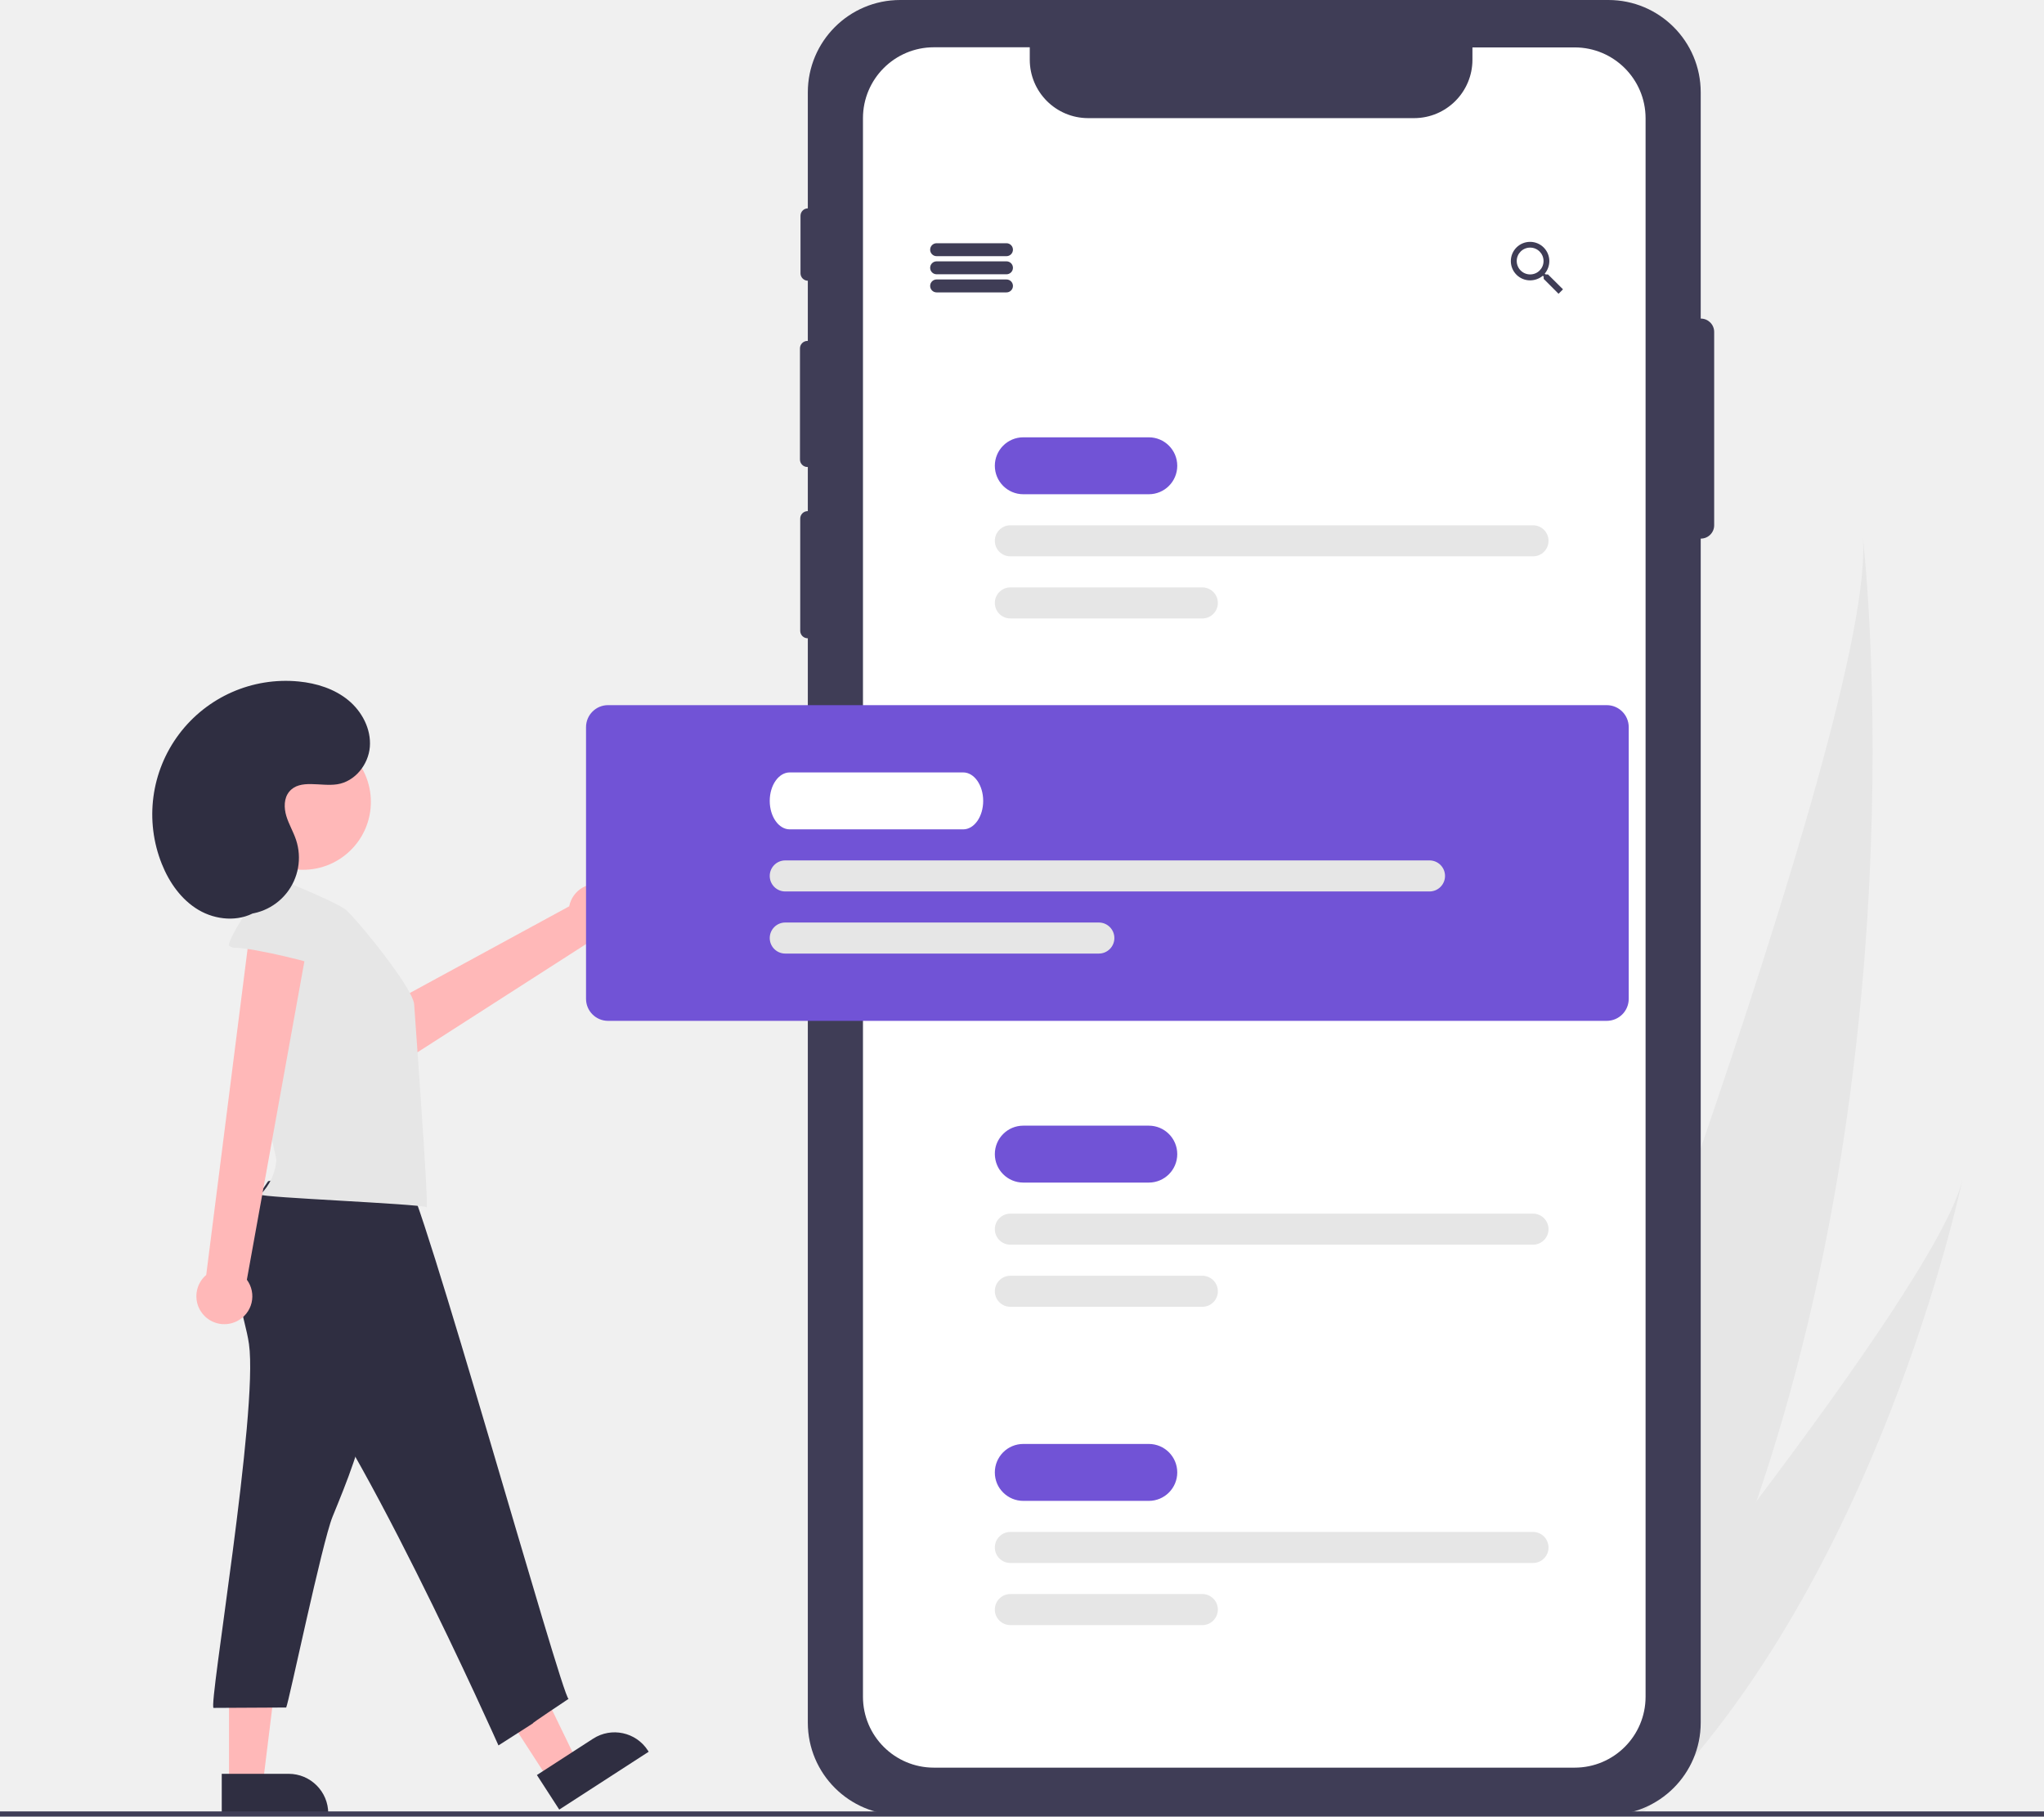
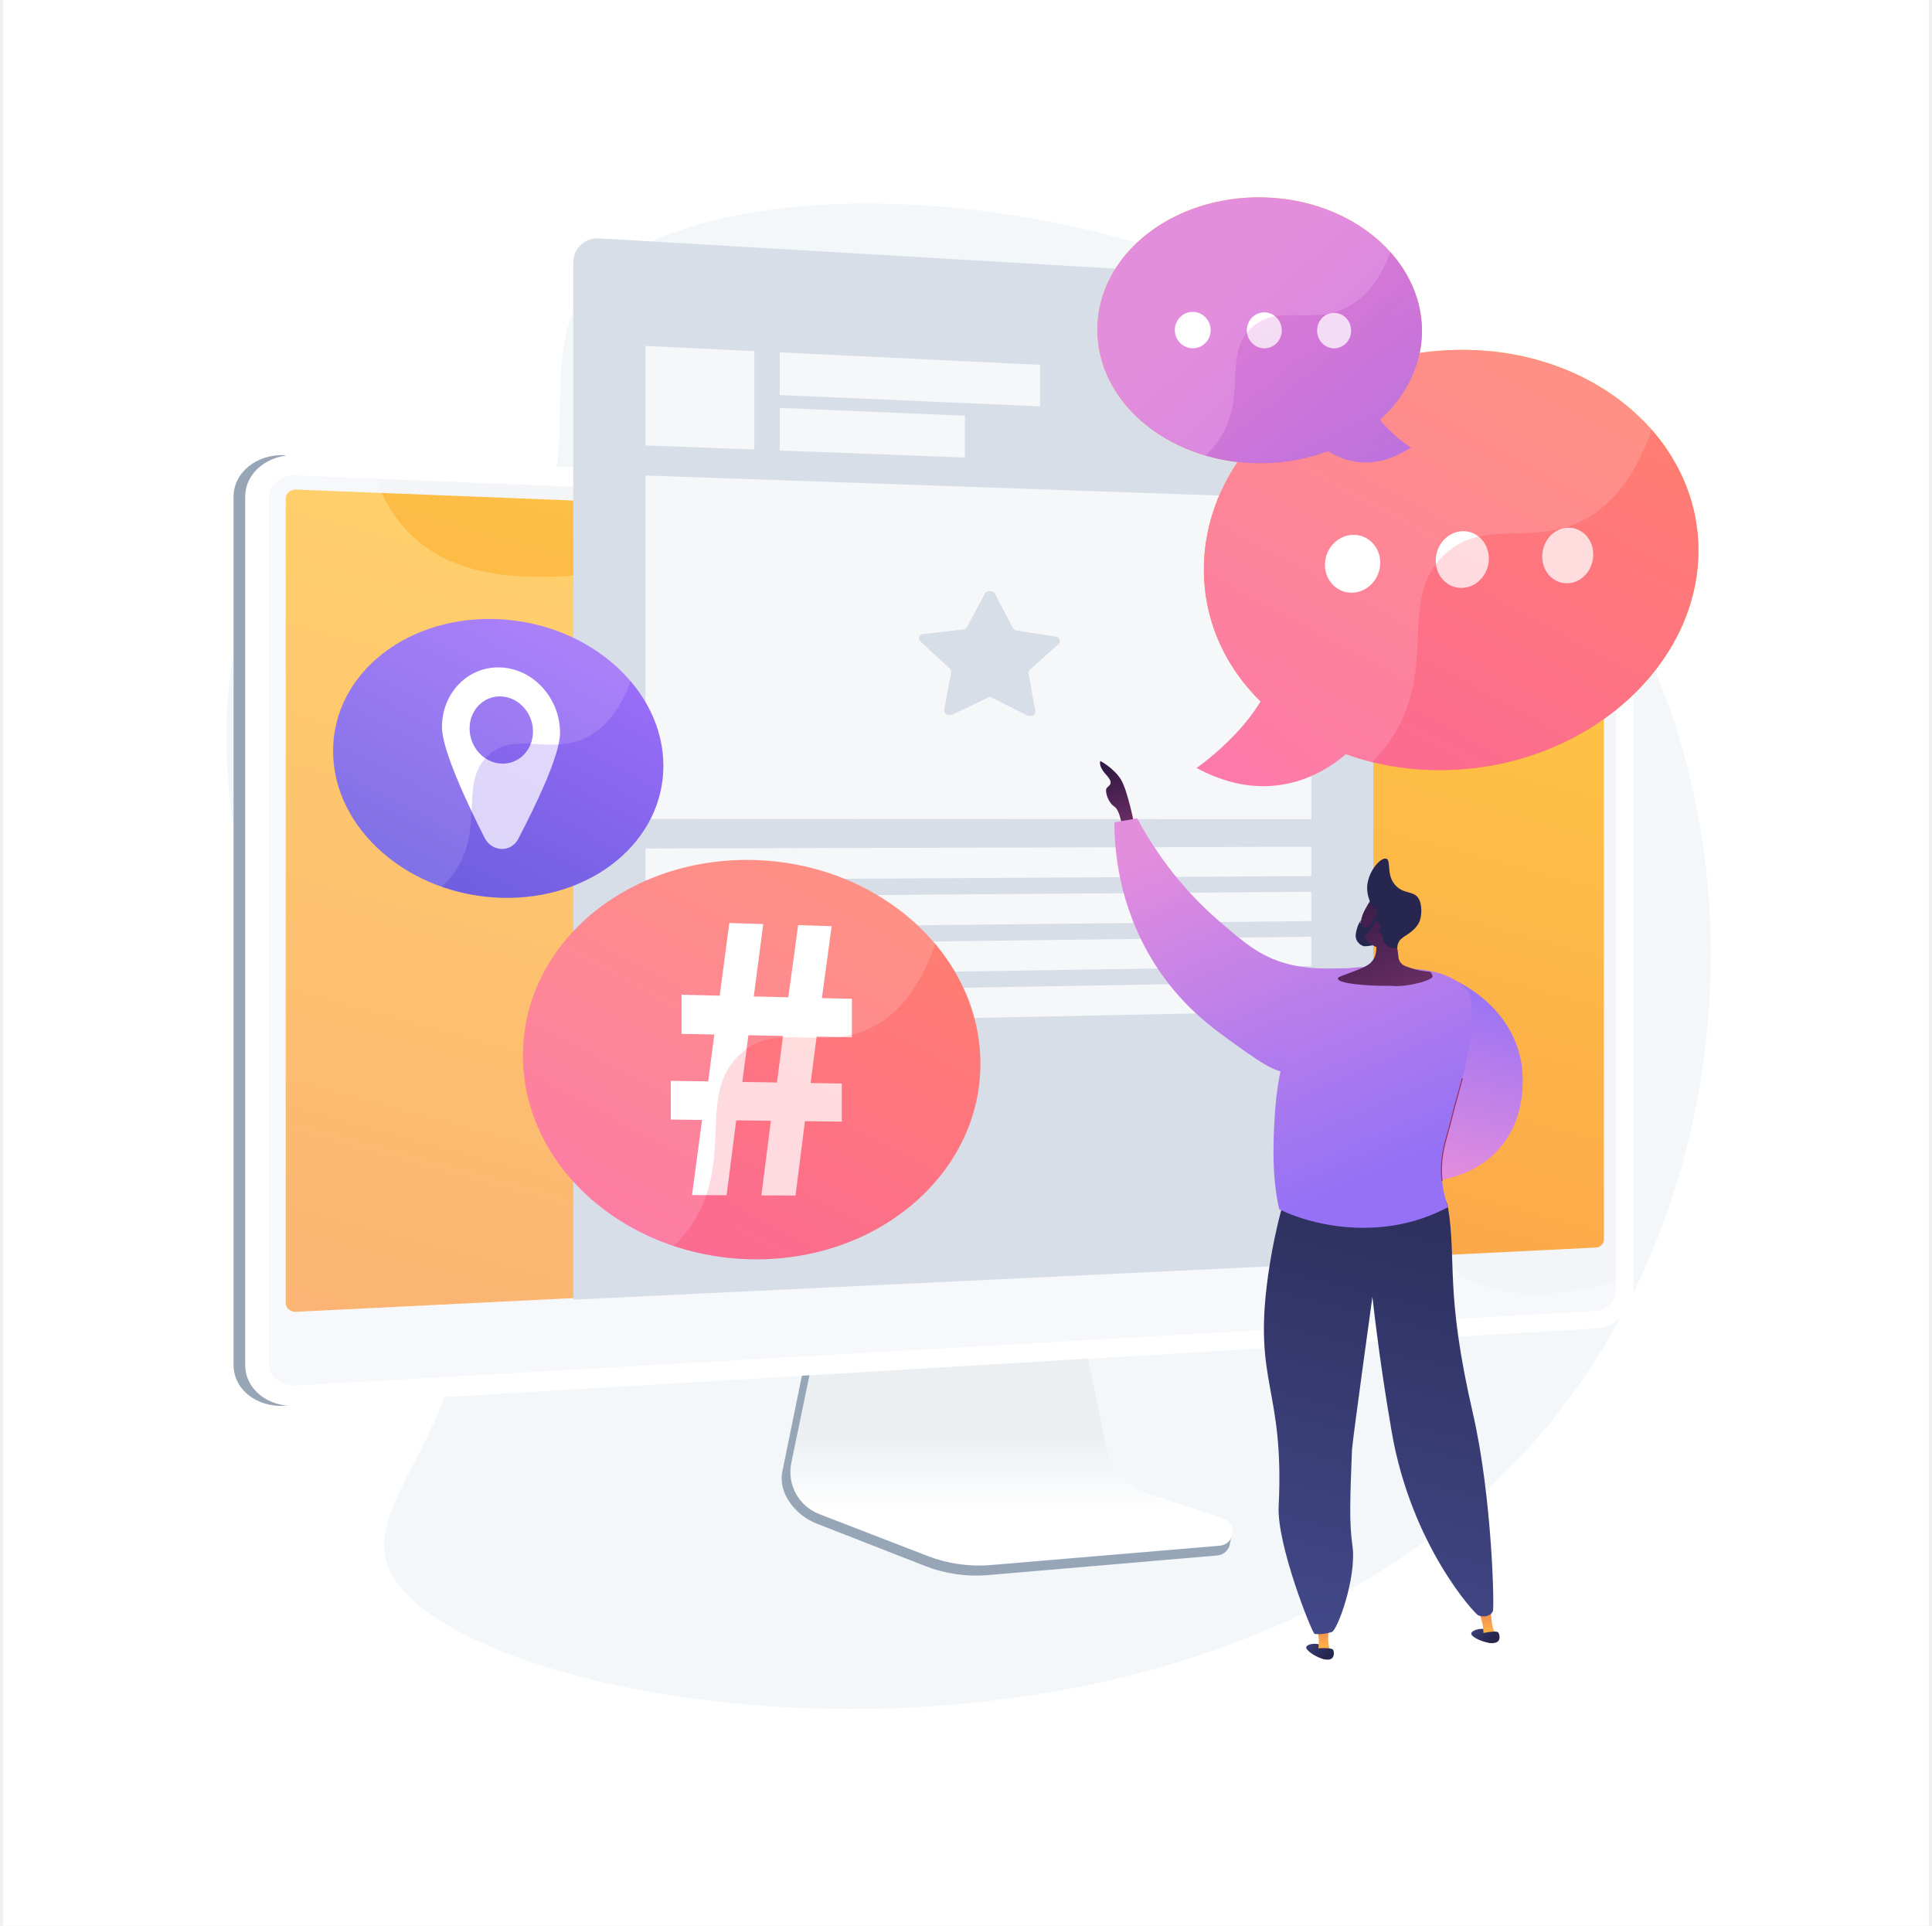
- <svg xmlns="http://www.w3.org/2000/svg" data-name="Layer 1" width="790" height="701.992" viewBox="0 0 790 701.992">
-   <path d="M883.923,679.037c-13.33,39.042-30.472,78-52.433,115.079-.487.835-.98,1.653-1.478,2.485l-54.368-17.2c.313-.787.655-1.668,1.023-2.629,21.929-56.711,154.233-402.236,148.294-470.362C925.601,311.986,946.298,496.53,883.923,679.037Z" transform="translate(-205 -99.00391)" fill="#e6e6e6" />
-   <path d="M841.979,797.434c-.739.755-1.497,1.505-2.261,2.238l-40.786-12.903c.551-.667,1.194-1.453,1.932-2.342,12.079-14.752,47.991-58.919,83.059-105.39,37.685-49.94,74.402-102.533,79.548-124.144C962.438,559.807,930.255,709.403,841.979,797.434Z" transform="translate(-205 -99.00391)" fill="#e6e6e6" />
-   <path d="M862.367,222.118c-.015,0-.03.004-.045.005v-87.429a35.69,35.69,0,0,0-35.69-35.69h-273.72a35.69,35.69,0,0,0-35.69,35.69v44.821a2.892,2.892,0,0,0-2.83,2.889v22.2a2.891,2.891,0,0,0,2.83,2.888v23.257h-.145a2.895,2.895,0,0,0-2.895,2.895v42.93a2.895,2.895,0,0,0,2.895,2.895h.145v17.05h-.045a2.895,2.895,0,0,0-2.895,2.895v43.35a2.895,2.895,0,0,0,2.895,2.895h.045V764.684a35.69,35.69,0,0,0,35.69,35.69h273.72a35.69,35.69,0,0,0,35.69-35.69V307.134c.015,0,.03.004.045.004a5.155,5.155,0,0,0,5.155-5.155v-74.71A5.155,5.155,0,0,0,862.367,222.118Z" transform="translate(-205 -99.00391)" fill="#3f3d56" />
-   <path d="M841.012,144.684v610a27.41,27.41,0,0,1-27.41,27.4h-247.66a27.41,27.41,0,0,1-27.41-27.4v-610a27.41,27.41,0,0,1,27.41-27.41h37.06v4.81a22.58,22.58,0,0,0,22.57,22.57h126a22.57,22.57,0,0,0,22.52-22.57v-4.76h39.51A27.41,27.41,0,0,1,841.012,144.684Z" transform="translate(-205 -99.00391)" fill="#fff" />
-   <path d="M439.411,441.286a10.743,10.743,0,0,0-14.423,7.958l-88.254,47.988,15.517,17.464,81.96-52.599a10.801,10.801,0,0,0,5.2-20.812Z" transform="translate(-205 -99.00391)" fill="#ffb8b8" />
-   <polygon points="211.903 687.551 222.9 680.438 200.697 634.635 184.466 645.133 211.903 687.551" fill="#ffb8b8" />
-   <path d="M413.533,772.484h41.163a0,0,0,0,1,0,0V788.388a0,0,0,0,1,0,0H428.842a15.309,15.309,0,0,1-15.309-15.309v-.595a0,0,0,0,1,0,0Z" transform="translate(1017.487 1100.959) rotate(147.1041)" fill="#2f2e41" />
-   <polygon points="88.511 689.206 101.608 689.206 107.841 638.688 88.511 638.688 88.511 689.206" fill="#ffb8b8" />
-   <path d="M290.705,784.467h41.163a0,0,0,0,1,0,0v15.904a0,0,0,0,1,0,0H306.014A15.309,15.309,0,0,1,290.705,785.062v-.595A0,0,0,0,1,290.705,784.467Z" transform="translate(417.572 1485.835) rotate(-180)" fill="#2f2e41" />
-   <path d="M594,197.996H567a2.5,2.5,0,0,1,0-5h27a2.5,2.5,0,0,1,0,5Z" transform="translate(-205 -99.00391)" fill="#3f3d56" />
-   <path d="M594,204.996H567a2.5,2.5,0,0,1,0-5h27a2.5,2.5,0,0,1,0,5Z" transform="translate(-205 -99.00391)" fill="#3f3d56" />
-   <path d="M594,211.996H567a2.5,2.5,0,0,1,0-5h27a2.5,2.5,0,0,1,0,5Z" transform="translate(-205 -99.00391)" fill="#3f3d56" />
-   <path d="M803.292,205.046h-.91l-.35-.29a7.61,7.61,0,0,0,1.78-4.89,7.44,7.44,0,1,0-7.4,7.48,7.73,7.73,0,0,0,4.88-1.78l.34.29v.92l5.74,5.75,1.72-1.72Zm-6.88,0a5.18,5.18,0,1,1,5.16-5.2l0.0.02a5.15,5.15,0,0,1-5.12,5.18c-.013 0-.027 0-.04 0Z" transform="translate(-205 -99.00391)" fill="#3f3d56" />
-   <path d="M649.005,289.996H600.5a11,11,0,0,1,0-22h48.505a11,11,0,0,1,0,22Z" transform="translate(-205 -99.00391)" fill="#7153d6" />
-   <path d="M797.5,313.996h-202a6,6,0,0,1,0-12h202a6,6,0,0,1,0,12Z" transform="translate(-205 -99.00391)" fill="#e6e6e6" />
-   <path d="M669.7,337.996H595.5a6,6,0,0,1,0-12h74.2a6,6,0,0,1,0,12Z" transform="translate(-205 -99.00391)" fill="#e6e6e6" />
-   <path d="M649.005,555.996H600.5a11,11,0,0,1,0-22h48.505a11,11,0,0,1,0,22Z" transform="translate(-205 -99.00391)" fill="#7153d6" />
-   <path d="M797.5,579.996h-202a6,6,0,0,1,0-12h202a6,6,0,0,1,0,12Z" transform="translate(-205 -99.00391)" fill="#e6e6e6" />
-   <path d="M669.7,603.996H595.5a6,6,0,0,1,0-12h74.2a6,6,0,0,1,0,12Z" transform="translate(-205 -99.00391)" fill="#e6e6e6" />
-   <path d="M649.005,678.996H600.5a11,11,0,0,1,0-22h48.505a11,11,0,0,1,0,22Z" transform="translate(-205 -99.00391)" fill="#7153d6" />
-   <path d="M797.5,702.996h-202a6,6,0,0,1,0-12h202a6,6,0,0,1,0,12Z" transform="translate(-205 -99.00391)" fill="#e6e6e6" />
-   <path d="M669.7,726.996H595.5a6,6,0,0,1,0-12h74.2a6,6,0,0,1,0,12Z" transform="translate(-205 -99.00391)" fill="#e6e6e6" />
-   <path d="M826,493.496H440a8.51,8.51,0,0,1-8.5-8.5v-105a8.51,8.51,0,0,1,8.5-8.5H826a8.51,8.51,0,0,1,8.5,8.5v105A8.51,8.51,0,0,1,826,493.496Z" transform="translate(-205 -99.00391)" fill="#7153d6" />
-   <path d="M301.232,618.416c3.69,25.89-15.85,140.59-13.68,140.58l28.06-.15c1-1.92,13.88-63.81,17.92-73.74,5.64-13.78,11.33-27.73,13.55-42.45,2.09-13.82,1.06-27.9-.3-41.81a2.64,2.64,0,0,0-3.06-3l-37.65-1.94c-7.76-.4-9.6-2.1-8.42,5.52C298.472,607.116,300.412,612.656,301.232,618.416Z" transform="translate(-205 -99.00391)" fill="#2f2e41" />
-   <path d="M308.632,555.466c-7.65,11-15.67,23.66-13.13,36.83,1.93,10,9.55,17.75,16.74,25,28.74,28.86,85.41,156.2,85.41,156.2,27.348-17.5-.652.5,27.1-18-2.46-.19-58.35-201.1-62.98-201.37C343.042,552.886,326.882,551.056,308.632,555.466Z" transform="translate(-205 -99.00391)" fill="#2f2e41" />
-   <path d="M338.89,450.767c-3.886-3.465-31.192-14.152-31.192-14.152a4.684,4.684,0,0,0-1.509.045c-1.554.392-2.263,2.323-1.931,3.885s-2.391,27.224-3.093,38.894c-1.23,20.367,10.765,66.503,10.659,67.914a21.076,21.076,0,0,1-6.208,13.292c.934,1.16,60.265,3.485,64.301,4.858.815-1.033-4.594-74.213-4.843-78.347C364.659,480.881,344.02,455.519,338.89,450.767Z" transform="translate(-205 -99.00391)" fill="#e6e6e6" />
-   <path d="M296.573,609.555a10.743,10.743,0,0,0,3.842-16.018l25.033-138.54-23.36-.308-17.384,136.998a10.801,10.801,0,0,0,11.87,17.868Z" transform="translate(-205 -99.00391)" fill="#ffb8b8" />
-   <path d="M296.372,465.276a4.43,4.43,0,0,1-2.76-.72c-1.39-1.19,9.95-19.4,12.19-19.67,7.29-.84,14.79-1.12,21.86.85s13.72,6.45,16.88,13.08c1.32,2.76-8.25,16.65-12.6,14.61C326.732,470.986,303.232,465.446,296.372,465.276Z" transform="translate(-205 -99.00391)" fill="#e6e6e6" />
-   <circle cx="117.102" cy="309.88" r="26.239" fill="#ffb8b8" />
-   <path d="M296.33,452.267A21.925,21.925,0,0,0,319.415,423.542c-1.044-3.139-2.79-6.017-3.746-9.184s-.982-6.912,1.139-9.451c4.15-4.968,12.148-1.843,18.545-2.831,6.817-1.052,12.046-7.592,12.592-14.468s-3.038-13.68-8.373-18.052-12.216-6.524-19.08-7.199a51.594,51.594,0,0,0-52.955,70.495c2.868,7.176,7.552,13.859,14.206,17.789s15.441,4.685,22.073.718" transform="translate(-205 -99.00391)" fill="#2f2e41" />
-   <path d="M577.277,419.496h-67.054c-4.259,0-7.723-4.935-7.723-11s3.465-11,7.723-11H577.277c4.259,0,7.723,4.935,7.723,11S581.535,419.496,577.277,419.496Z" transform="translate(-205 -99.00391)" fill="#fff" />
-   <path d="M757.5,443.496h-249a6,6,0,0,1,0-12h249a6,6,0,0,1,0,12Z" transform="translate(-205 -99.00391)" fill="#e6e6e6" />
-   <path d="M629.7,467.496H508.5a6,6,0,0,1,0-12H629.7a6,6,0,0,1,0,12Z" transform="translate(-205 -99.00391)" fill="#e6e6e6" />
-   <rect y="699.992" width="790" height="2" fill="#3f3d56" />
+ <svg xmlns="http://www.w3.org/2000/svg" width="301" height="300" viewBox="0 0 301 300" fill="none">
+   <g clip-path="url(#clip0_1264_19996)">
+     <path d="M300.5 0H0.5V300H300.5V0Z" fill="white" />
+     <path d="M90.861 45.794C83.094 57.118 92.201 75.476 80.675 83.992C69.456 92.282 55.672 78.694 45.098 85.829C29.412 96.415 32.276 144.853 55.21 174.948C62.107 183.999 67.87 187.521 70.422 197.756C75.903 219.735 56.641 232.81 60.307 243.68C68.56 268.157 195.488 288.696 246.418 215.136C270.203 180.781 273.763 131.171 252.511 93.492C214.108 25.407 108.291 20.387 90.861 45.794Z" fill="#F4F7FA" />
+     <path d="M178.301 234.045C175.059 232.97 172.635 230.217 171.951 226.835L167.231 203.474L126.855 204.907L121.886 229.244C121.19 232.652 123.976 236.072 127.184 237.327L144.077 243.936C147.219 245.166 150.596 245.656 153.953 245.368L189.653 242.314C190.697 242.225 191.534 241.405 191.655 240.353C191.776 239.3 192.507 238.118 191.513 237.788L178.302 234.045H178.301Z" fill="#97A6B7" />
+     <path d="M178.702 232.625C175.462 231.562 173.04 228.845 172.358 225.505L167.643 202.438L128.251 203.856L123.287 227.886C122.591 231.252 124.431 234.627 127.636 235.867L144.512 242.393C147.651 243.607 151.025 244.09 154.378 243.806L190.043 240.791C191.085 240.703 191.922 239.893 192.043 238.854C192.164 237.815 191.537 236.834 190.543 236.508L178.703 232.626L178.702 232.625Z" fill="url(#paint0_linear_1264_19996)" />
+     <path d="M44.351 219.001C39.972 219.262 36.39 216.421 36.39 212.668V77.37C36.39 73.616 39.972 70.718 44.351 70.907L50.288 74.892L246.841 79.68C250.055 79.819 252.658 82.53 252.658 85.722V200.791C252.658 203.984 250.055 206.736 246.841 206.928L44.351 218.999V219.001Z" fill="#97A6B7" />
+     <path d="M46.171 219.001C41.792 219.262 38.21 216.421 38.21 212.668V77.37C38.21 73.616 41.792 70.718 46.171 70.907L248.661 79.68C251.876 79.819 254.479 82.53 254.479 85.722V200.791C254.479 203.984 251.876 206.736 248.661 206.928L46.171 218.999V219.001Z" fill="white" />
+     <g style="mix-blend-mode:multiply" opacity="0.3">
+       <path d="M248.661 82.389L46.171 74.059C43.83 73.963 41.928 75.51 41.928 77.513V212.463C41.928 214.468 43.831 215.983 46.171 215.849L248.661 204.221C250.385 204.122 251.778 202.653 251.778 200.94V85.619C251.778 83.906 250.385 82.461 248.661 82.389Z" fill="#D8DEE8" />
+     </g>
+     <path d="M46.171 204.355C45.26 204.4 44.517 203.802 44.517 203.022V77.614C44.517 76.834 45.26 76.229 46.171 76.265L248.661 84.284C249.333 84.311 249.88 84.876 249.88 85.544V193.071C249.88 193.74 249.333 194.311 248.661 194.344L46.171 204.354V204.355Z" fill="url(#paint1_linear_1264_19996)" />
+     <g style="mix-blend-mode:soft-light" opacity="0.6">
+       <path d="M227.522 198.555C210.487 188.017 222.386 158.055 203.255 143.001C183.967 127.824 156.827 146.439 143.316 130.721C133.256 119.018 145.027 104.887 135.422 93.881C120.358 76.621 81.796 100.359 64.08 83.355C61.564 80.941 59.026 77.279 57.582 71.402L46.172 70.908C41.793 70.718 38.211 73.617 38.211 77.372V212.668C38.211 216.422 41.793 219.263 46.172 219.002L248.662 206.93C251.877 206.739 254.48 203.986 254.48 200.794V198.748C241.035 203.31 232.815 201.83 227.523 198.556L227.522 198.555Z" fill="white" />
+     </g>
+     <path d="M213.959 196.507L89.308 202.462V40.886C89.308 38.724 91.128 37.007 93.287 37.133L210.42 43.994C212.408 44.111 213.959 45.756 213.959 47.747V196.507Z" fill="#D8DEE8" />
+     <g opacity="0.75">
+       <path d="M117.526 70.03L100.56 69.386V53.889L117.526 54.703V70.03Z" fill="white" />
+       <path d="M162.037 63.303L121.483 61.532V54.894L162.037 56.841V63.303Z" fill="white" />
+       <path d="M150.333 71.276L121.483 70.18V63.542L150.333 64.763V71.276Z" fill="white" />
+       <path d="M204.303 136.473L100.56 137.076V132.184L204.303 131.909V136.473Z" fill="white" />
+       <path d="M204.303 143.484L100.56 144.591V139.699L204.303 138.92V143.484Z" fill="white" />
+       <path d="M204.303 150.494L100.56 152.106V147.213L204.303 145.93V150.494Z" fill="white" />
+       <path d="M204.303 157.505L100.56 159.621V154.729L204.303 152.94V157.505Z" fill="white" />
+       <path d="M100.56 74.076V127.577L204.303 127.612V77.702L100.56 74.076ZM164.919 100.322L160.442 104.351C160.275 104.501 160.199 104.719 160.239 104.935L161.298 110.757C161.385 111.234 160.928 111.606 160.464 111.509C160.315 111.536 160.153 111.518 159.999 111.441L154.425 108.625C154.364 108.594 154.299 108.573 154.233 108.56C154.166 108.571 154.102 108.59 154.04 108.619L148.421 111.31C148.264 111.386 148.1 111.399 147.949 111.369C147.477 111.455 147.011 111.07 147.1 110.59L148.178 104.747C148.217 104.531 148.14 104.308 147.971 104.152L143.392 99.918C142.964 99.522 143.2 98.85 143.792 98.782L150.11 98.051C150.343 98.025 150.544 97.892 150.649 97.697L153.456 92.445C153.61 92.156 153.937 92.046 154.233 92.106C154.529 92.059 154.856 92.186 155.011 92.482L157.8 97.843C157.904 98.041 158.103 98.181 158.333 98.217L164.53 99.187C165.105 99.276 165.335 99.948 164.919 100.322Z" fill="white" />
+     </g>
+     <path d="M51.896 116.99C51.896 129.203 63.762 139.446 78.118 139.858C92.172 140.263 103.351 131.057 103.351 119.305C103.351 107.553 92.173 97.341 78.118 96.481C63.762 95.602 51.896 104.776 51.896 116.99Z" fill="url(#paint2_linear_1264_19996)" />
+     <path d="M68.856 113.278C68.856 116.789 72.762 125.114 75.497 130.513C76.63 132.75 79.603 132.851 80.729 130.699C83.433 125.537 87.254 117.63 87.254 114.167C87.254 108.822 83.18 104.262 78.118 103.98C73.018 103.696 68.856 107.858 68.856 113.278H68.856ZM73.162 113.485C73.162 110.585 75.385 108.35 78.118 108.492C80.84 108.634 83.039 111.083 83.039 113.962C83.039 116.842 80.84 119.078 78.118 118.957C75.385 118.836 73.162 116.386 73.162 113.485Z" fill="white" />
+     <g style="mix-blend-mode:multiply" opacity="0.3">
+       <path d="M71.845 134.128C74.97 127.81 71.811 121.676 76.032 117.708C80.293 113.702 85.79 117.855 91.656 114.733C93.909 113.533 96.406 111.157 98.256 106.116C101.457 109.877 103.351 114.451 103.351 119.306C103.351 131.058 92.173 140.264 78.118 139.859C74.856 139.766 71.721 139.163 68.822 138.143C70.254 136.814 71.199 135.435 71.845 134.129V134.128Z" fill="url(#paint3_linear_1264_19996)" />
+     </g>
+     <path d="M81.473 164.43C81.473 181.99 97.98 196.207 117.894 196.183C137.329 196.159 152.746 182.518 152.746 165.714C152.746 148.91 137.329 134.714 117.894 133.99C97.98 133.249 81.473 146.87 81.473 164.43Z" fill="url(#paint4_linear_1264_19996)" />
+     <path d="M107.817 186.169L109.377 174.467L104.505 174.408V168.371L110.336 168.463L111.293 161.161L106.192 161.057V154.961L112.131 155.104L113.623 143.787L118.915 143.952L117.432 155.232L122.817 155.361L124.349 144.12L129.571 144.282L128.049 155.487L132.723 155.6V161.597L127.229 161.485L126.29 168.717L131.149 168.793V174.731L125.408 174.662L123.937 186.249L118.619 186.222L120.1 174.597L114.696 174.531L113.205 186.196L107.816 186.169H107.817ZM121.046 168.634L121.991 161.379L116.601 161.269L115.649 168.548L121.046 168.634Z" fill="white" />
+     <g style="mix-blend-mode:multiply" opacity="0.3">
+       <path d="M109.199 188.23C113.53 179.038 109.151 170.366 115.003 164.506C120.904 158.597 128.509 164.333 136.615 159.631C139.727 157.826 143.172 154.33 145.724 147.047C150.136 152.307 152.746 158.773 152.746 165.714C152.746 182.519 137.329 196.159 117.894 196.183C113.374 196.188 109.028 195.458 105.006 194.117C106.992 192.149 108.303 190.13 109.199 188.23H109.199Z" fill="url(#paint5_linear_1264_19996)" />
+     </g>
+     <path d="M187.564 88.719C187.564 107.619 206.061 121.513 227.841 119.833C248.552 118.235 264.611 103.009 264.611 85.754C264.611 68.5 248.552 54.509 227.841 54.505C206.061 54.501 187.564 69.818 187.564 88.718V88.719Z" fill="url(#paint6_linear_1264_19996)" />
+     <path d="M187.564 88.719C187.564 107.619 206.061 121.513 227.841 119.833C248.552 118.235 264.611 103.009 264.611 85.754C264.611 68.5 248.552 54.509 227.841 54.505C206.061 54.501 187.564 69.818 187.564 88.718V88.719Z" fill="url(#paint7_linear_1264_19996)" />
+     <path d="M211.194 116.018C211.194 116.018 201.329 127.704 186.424 119.633C186.424 119.633 198.427 111.427 198.95 101.757L211.194 116.018Z" fill="url(#paint8_linear_1264_19996)" />
+     <path d="M240.271 86.691C240.271 89.093 242.065 90.962 244.268 90.866C246.46 90.771 248.227 88.764 248.227 86.384C248.227 84.004 246.46 82.134 244.268 82.207C242.065 82.28 240.271 84.287 240.271 86.691Z" fill="white" />
+     <path d="M206.422 87.992C206.422 90.492 208.365 92.435 210.75 92.33C213.122 92.227 215.035 90.137 215.035 87.661C215.035 85.185 213.122 83.242 210.75 83.321C208.365 83.4 206.422 85.492 206.422 87.992Z" fill="white" />
+     <path d="M223.684 87.328C223.684 89.779 225.55 91.684 227.841 91.584C230.12 91.485 231.958 89.437 231.958 87.011C231.958 84.584 230.12 82.677 227.841 82.753C225.55 82.829 223.684 84.878 223.684 87.328Z" fill="white" />
+     <g style="mix-blend-mode:multiply" opacity="0.3">
+       <path d="M218.403 112.148C223.119 102.131 218.352 93.279 224.716 86.734C231.085 80.184 239.22 85.746 247.801 80.391C251.071 78.35 254.678 74.552 257.337 66.91C261.916 72.116 264.612 78.627 264.612 85.754C264.612 103.009 248.553 118.235 227.842 119.833C222.95 120.211 218.217 119.799 213.812 118.712C215.99 116.467 217.425 114.227 218.403 112.149V112.148Z" fill="url(#paint9_linear_1264_19996)" />
+     </g>
+     <path d="M170.971 51.366C170.971 63.142 182.807 72.453 196.985 72.17C210.719 71.896 221.54 62.668 221.54 51.552C221.54 40.435 210.719 31.128 196.985 30.753C182.807 30.366 170.971 39.589 170.971 51.367V51.366Z" fill="url(#paint10_linear_1264_19996)" />
+     <path d="M215.013 65.4C219.078 61.724 221.54 56.853 221.54 51.552C221.54 40.435 210.719 31.128 196.985 30.753C182.807 30.366 170.971 39.589 170.971 51.367C170.971 63.144 182.807 72.454 196.985 72.171C200.533 72.1 203.885 71.43 206.907 70.287C209.301 71.821 213.947 73.569 219.815 69.717C219.815 69.717 217.121 68.055 215.013 65.401V65.4Z" fill="url(#paint11_linear_1264_19996)" />
+     <path d="M205.198 51.492C205.198 53.023 206.391 54.265 207.857 54.266C209.319 54.266 210.501 53.033 210.501 51.511C210.501 49.989 209.319 48.747 207.857 48.737C206.391 48.727 205.198 49.96 205.198 51.492Z" fill="white" />
+     <path d="M183.039 51.41C183.039 52.981 184.293 54.255 185.836 54.256C187.373 54.256 188.616 52.992 188.616 51.431C188.616 49.869 187.374 48.596 185.836 48.585C184.293 48.575 183.039 49.839 183.039 51.41V51.41Z" fill="white" />
+     <path d="M194.258 51.451C194.258 53.002 195.481 54.261 196.985 54.261C198.485 54.261 199.696 53.012 199.696 51.471C199.696 49.93 198.485 48.671 196.985 48.662C195.481 48.651 194.258 49.901 194.258 51.451Z" fill="white" />
+     <path style="mix-blend-mode:multiply" opacity="0.3" d="M215.013 65.4C219.078 61.724 221.54 56.853 221.54 51.551C221.54 46.96 219.713 42.701 216.62 39.252C214.829 44.096 212.407 46.443 210.216 47.666C204.499 50.861 199.119 47.114 194.934 51.102C190.774 55.065 193.888 60.801 190.808 66.982C190.171 68.261 189.236 69.625 187.821 70.964C190.686 71.806 193.777 72.234 196.985 72.17C200.533 72.099 203.885 71.429 206.907 70.286C209.301 71.82 213.947 73.568 219.815 69.716C219.815 69.716 217.121 68.054 215.013 65.4Z" fill="url(#paint12_linear_1264_19996)" />
+     <path d="M176.802 128.837C176.802 128.837 175.7 123.08 174.597 121.365C173.495 119.65 171.438 118.548 171.438 118.548C171.438 118.548 171.009 119.253 172.374 120.738C173.739 122.222 172.601 122.369 172.374 122.847C172.147 123.325 172.637 125.039 173.617 125.652C174.597 126.265 174.964 129.603 174.964 129.603L176.801 128.837H176.802Z" fill="url(#paint13_linear_1264_19996)" />
+     <path d="M173.617 128.102C174.801 127.898 175.985 127.694 177.169 127.49C181.407 135.346 186.372 140.396 189.752 143.327C193.747 146.792 196.326 149.028 200.564 150.15C206.824 151.807 212.232 149.862 212.935 151.62C213.278 152.48 212.087 153.41 210.179 155.693C204.624 162.34 205.149 165.914 202.095 166.901C199.572 167.716 197.032 165.963 192.725 162.889C188.806 160.094 183.893 156.588 179.742 149.906C174.173 140.942 173.615 132.123 173.617 128.103V128.102Z" fill="url(#paint14_linear_1264_19996)" />
+     <path d="M225.797 152.334C226.373 152.552 235.152 156.043 236.956 165.206C237.101 165.946 238.512 173.818 233.173 179.379C227.187 185.615 215.659 185.461 211.084 180.248C210.016 179.032 209.454 177.684 209.138 176.552L210.344 173.349C211.815 171.574 213.818 171.152 214.888 170.889C217.525 170.239 219.515 171.414 221.026 170.142C221.861 169.438 222.028 168.426 222.176 167.521C222.681 164.44 220.942 162.543 220.815 160.643C220.72 159.223 220.223 156.111 222.077 154.081C223.251 152.797 224.877 152.446 225.796 152.334H225.797Z" fill="url(#paint15_linear_1264_19996)" />
+     <path d="M229.217 254.451C229.32 253.887 231.141 253.376 232.043 254.132C232.491 254.507 232.799 255.267 232.541 255.611C232.446 255.735 232.833 255.955 232.462 255.96C231.236 255.974 229.115 255.011 229.217 254.451Z" fill="url(#paint16_linear_1264_19996)" />
+     <path d="M231.126 254.657L233 254.392C232.132 253.347 232.292 250.019 232.292 250.019L230.3 250.464C230.3 250.464 230.527 251.378 230.913 252.725C231.046 253.186 231.104 253.908 231.126 254.657H231.126Z" fill="url(#paint17_linear_1264_19996)" />
+     <path d="M230.961 254.425C230.961 254.425 233.216 253.905 233.46 254.353C233.704 254.801 233.894 255.999 232.462 255.96C231.031 255.921 230.834 254.805 230.961 254.425Z" fill="url(#paint18_linear_1264_19996)" />
+     <path d="M203.511 256.566C203.691 256.022 205.567 255.772 206.354 256.646C206.745 257.08 206.944 257.876 206.64 258.18C206.529 258.29 206.881 258.562 206.513 258.514C205.296 258.357 203.332 257.107 203.512 256.566H203.511Z" fill="url(#paint19_linear_1264_19996)" />
+     <path d="M205.373 257.037H207.266C206.552 255.881 207.177 252.608 207.177 252.608L205.142 252.77C205.142 252.77 205.239 253.707 205.433 255.095C205.499 255.57 205.457 256.293 205.373 257.038V257.037Z" fill="url(#paint20_linear_1264_19996)" />
+     <path d="M200.469 185.485C199.592 188.379 198.341 193.052 197.535 198.912C195.237 215.63 200.122 216.164 199.21 234.689C198.919 240.603 204.333 254.239 204.811 254.539C205.042 254.562 205.292 254.577 205.559 254.569C206.03 254.554 206.695 254.482 207.466 254.251C208.324 254.103 211.416 245.728 210.699 240.748C210.192 237.224 210.339 233.442 210.633 225.877C210.68 224.651 213.816 202.029 213.816 202.029C214.77 210.402 215.868 217.517 216.819 223.033C219.874 240.756 229.81 251.482 230.328 251.654C230.431 251.696 231.363 252.034 232.125 251.531C232.465 251.307 232.58 251.019 232.58 251.019C232.846 250.812 232.501 233.326 229.47 220.166C225.071 201.066 226.987 196.597 225.593 188.065C224.387 180.683 200.468 185.486 200.468 185.486L200.469 185.485Z" fill="url(#paint21_linear_1264_19996)" />
+     <path d="M218.237 150.843C215.316 150.757 208.604 149.726 204.907 153.053C204.842 153.11 205.6 153.515 205.227 153.952C204.881 154.358 203.693 155.778 202.617 157.697C201.836 159.088 201.133 160.709 200.423 163.124C199.17 167.384 198.811 171.011 198.691 172.592C198.015 181.481 198.685 185.581 199.293 188.37C201.933 189.726 208.738 192.154 216.844 190.947C220.546 190.397 223.51 189.164 225.595 188.065C223.491 181.695 225.142 178.287 225.92 175.146C227.03 170.666 227.048 171.005 227.962 167.447C229.47 161.576 229.718 155.576 228.682 154.349C225.887 151.038 220.852 150.92 218.238 150.842L218.237 150.843Z" fill="url(#paint22_linear_1264_19996)" />
+     <path d="M205.241 256.785C205.241 256.785 207.547 256.586 207.726 257.063C207.904 257.54 207.925 258.753 206.513 258.514C205.101 258.276 205.061 257.143 205.241 256.785Z" fill="url(#paint23_linear_1264_19996)" />
+     <path d="M212.101 145.371C211.621 143.66 212.46 142.076 212.645 141.734C213.42 140.305 213.619 140.11 213.988 139.862L214.502 139.545C214.502 139.545 214.532 139.533 214.563 139.522C214.893 139.405 216.017 139.371 216.244 139.419C216.971 139.575 217.746 142.537 217.525 146.727C217.555 146.886 217.584 147.048 217.613 147.21C217.727 147.871 217.818 148.52 217.888 149.154C217.956 149.76 218.359 150.277 218.93 150.493C222.795 151.951 222.787 150.786 223.187 152.042C223.405 152.725 219.016 153.831 216.857 153.581C211.998 153.617 208.046 153.1 208.471 152.335C208.66 151.995 212.425 151.012 213.483 150.037C214.453 149.144 214.373 148.222 214.453 147.562C214.16 147.409 212.455 146.631 212.102 145.371H212.101Z" fill="url(#paint24_linear_1264_19996)" />
+     <path d="M212.995 138.354C212.999 139.652 213.611 141.038 213.922 141.261C213.963 141.29 214.189 141.468 214.392 141.774C214.419 141.815 214.444 141.865 214.466 141.928C214.75 142.745 213.449 143.708 213.701 144.075C213.882 144.34 214.766 143.985 214.871 144.215C214.97 144.43 214.236 144.878 214.348 145.136C214.433 145.331 214.885 145.153 215.17 145.452C215.312 145.601 215.27 145.719 215.42 146.174C215.505 146.431 215.625 146.713 215.717 146.87C216.166 147.632 217.436 147.911 217.681 147.605C217.749 147.52 217.69 147.449 217.76 147.164C217.76 147.164 217.825 146.899 218.008 146.594C218.271 146.157 218.905 145.845 219.545 145.384C220.731 144.53 221.053 143.803 221.15 143.557C221.184 143.47 221.205 143.404 221.221 143.356C221.529 142.399 221.53 140.994 221.1 140.13C220.38 138.683 218.754 139.37 217.424 137.936C215.889 136.281 216.803 134.019 215.97 133.769C215.053 133.493 212.986 135.954 212.993 138.354H212.995Z" fill="#26264F" />
+     <path d="M214.167 143.77C214.485 143.332 215.044 143.743 215.048 144.309C215.051 144.875 214.503 145.462 213.971 145.351C213.44 145.239 213.739 144.359 214.167 143.77Z" fill="url(#paint25_linear_1264_19996)" />
+     <path d="M224.664 184.033C224.623 184.033 224.588 184.002 224.583 183.961C224.234 180.821 224.882 178.547 225.455 176.542C225.595 176.053 225.726 175.591 225.84 175.129C226.471 172.584 226.747 171.601 227.04 170.56C227.23 169.884 227.426 169.186 227.73 168.017C227.742 167.975 227.785 167.948 227.829 167.959C227.873 167.97 227.898 168.015 227.887 168.059C227.582 169.228 227.386 169.928 227.196 170.604C226.904 171.643 226.627 172.625 225.997 175.167C225.882 175.632 225.75 176.096 225.61 176.586C225.042 178.577 224.398 180.834 224.743 183.942C224.748 183.987 224.716 184.027 224.671 184.032C224.668 184.032 224.665 184.032 224.662 184.032L224.664 184.033Z" fill="#9B305E" />
+     <path d="M214.425 142.824L213.687 143.784C213.687 143.784 212.891 144.959 212.427 144.316C212.048 143.789 211.949 143.801 211.926 143.823C211.922 143.827 211.92 143.834 211.919 143.834C211.913 143.832 211.975 143.572 212.031 143.343C211.834 143.625 211.563 144.082 211.399 144.698C211.24 145.296 211.069 145.936 211.406 146.551C211.426 146.586 211.798 147.24 212.492 147.399C212.492 147.399 212.764 147.461 213.917 147.258C213.917 147.258 212.657 146.344 212.638 146.127C212.585 145.537 213.405 145.217 214.013 144.006C214.248 143.539 214.364 143.116 214.425 142.824Z" fill="#26264F" />
+   </g>
+   <defs>
+     <linearGradient id="paint0_linear_1264_19996" x1="157.598" y1="212.589" x2="157.598" y2="235.102" gradientUnits="userSpaceOnUse">
+       <stop offset="0.49" stop-color="#EBEFF2" />
+       <stop offset="1" stop-color="white" />
+     </linearGradient>
+     <linearGradient id="paint1_linear_1264_19996" x1="162.064" y1="80.909" x2="85.103" y2="362.722" gradientUnits="userSpaceOnUse">
+       <stop stop-color="#FFC444" />
+       <stop offset="1" stop-color="#F36F56" />
+     </linearGradient>
+     <linearGradient id="paint2_linear_1264_19996" x1="86.979" y1="100.778" x2="52.353" y2="164.998" gradientUnits="userSpaceOnUse">
+       <stop stop-color="#AA80F9" />
+       <stop offset="1" stop-color="#6165D7" />
+     </linearGradient>
+     <linearGradient id="paint3_linear_1264_19996" x1="97.052" y1="105.386" x2="63.397" y2="172.923" gradientUnits="userSpaceOnUse">
+       <stop stop-color="#AA80F9" />
+       <stop offset="1" stop-color="#6165D7" />
+     </linearGradient>
+     <linearGradient id="paint4_linear_1264_19996" x1="130.586" y1="140.048" x2="80.699" y2="232.572" gradientUnits="userSpaceOnUse">
+       <stop stop-color="#FF9085" />
+       <stop offset="1" stop-color="#FB6FBB" />
+     </linearGradient>
+     <linearGradient id="paint5_linear_1264_19996" x1="144.555" y1="146.278" x2="96.003" y2="243.708" gradientUnits="userSpaceOnUse">
+       <stop stop-color="#FF9085" />
+       <stop offset="1" stop-color="#FB6FBB" />
+     </linearGradient>
+     <linearGradient id="paint6_linear_1264_19996" x1="240.782" y1="59.919" x2="186.316" y2="160.938" gradientUnits="userSpaceOnUse">
+       <stop stop-color="#FFC444" />
+       <stop offset="1" stop-color="#F36F56" />
+     </linearGradient>
+     <linearGradient id="paint7_linear_1264_19996" x1="240.782" y1="59.919" x2="186.316" y2="160.938" gradientUnits="userSpaceOnUse">
+       <stop stop-color="#FF9085" />
+       <stop offset="1" stop-color="#FB6FBB" />
+     </linearGradient>
+     <linearGradient id="paint8_linear_1264_19996" x1="244.027" y1="57.648" x2="170.361" y2="154.552" gradientUnits="userSpaceOnUse">
+       <stop stop-color="#FF9085" />
+       <stop offset="1" stop-color="#FB6FBB" />
+     </linearGradient>
+     <linearGradient id="paint9_linear_1264_19996" x1="256.068" y1="66.073" x2="203.099" y2="172.369" gradientUnits="userSpaceOnUse">
+       <stop stop-color="#FF9085" />
+       <stop offset="1" stop-color="#FB6FBB" />
+     </linearGradient>
+     <linearGradient id="paint10_linear_1264_19996" x1="205.459" y1="34.364" x2="171.378" y2="97.575" gradientUnits="userSpaceOnUse">
+       <stop stop-color="#FFC444" />
+       <stop offset="1" stop-color="#F36F56" />
+     </linearGradient>
+     <linearGradient id="paint11_linear_1264_19996" x1="191.213" y1="45.699" x2="282.081" y2="149.922" gradientUnits="userSpaceOnUse">
+       <stop stop-color="#E38DDD" />
+       <stop offset="1" stop-color="#9571F6" />
+     </linearGradient>
+     <linearGradient id="paint12_linear_1264_19996" x1="199.051" y1="47.917" x2="222.253" y2="94.479" gradientUnits="userSpaceOnUse">
+       <stop stop-color="#E38DDD" />
+       <stop offset="1" stop-color="#9571F6" />
+     </linearGradient>
+     <linearGradient id="paint13_linear_1264_19996" x1="172.313" y1="119.825" x2="177.943" y2="132.783" gradientUnits="userSpaceOnUse">
+       <stop stop-color="#311944" />
+       <stop offset="1" stop-color="#893976" />
+     </linearGradient>
+     <linearGradient id="paint14_linear_1264_19996" x1="186.711" y1="129.134" x2="209.55" y2="181.699" gradientUnits="userSpaceOnUse">
+       <stop stop-color="#E38DDD" />
+       <stop offset="1" stop-color="#9571F6" />
+     </linearGradient>
+     <linearGradient id="paint15_linear_1264_19996" x1="220.964" y1="182.536" x2="228.549" y2="152.195" gradientUnits="userSpaceOnUse">
+       <stop stop-color="#E38DDD" />
+       <stop offset="1" stop-color="#9571F6" />
+     </linearGradient>
+     <linearGradient id="paint16_linear_1264_19996" x1="228.222" y1="252.818" x2="232.233" y2="255.483" gradientUnits="userSpaceOnUse">
+       <stop stop-color="#444B8C" />
+       <stop offset="1" stop-color="#26264F" />
+     </linearGradient>
+     <linearGradient id="paint17_linear_1264_19996" x1="232.107" y1="255.51" x2="231.229" y2="249.303" gradientUnits="userSpaceOnUse">
+       <stop stop-color="#FFC444" />
+       <stop offset="1" stop-color="#F36F56" />
+     </linearGradient>
+     <linearGradient id="paint18_linear_1264_19996" x1="228.523" y1="252.365" x2="232.534" y2="255.03" gradientUnits="userSpaceOnUse">
+       <stop stop-color="#444B8C" />
+       <stop offset="1" stop-color="#26264F" />
+     </linearGradient>
+     <linearGradient id="paint19_linear_1264_19996" x1="202.737" y1="254.813" x2="206.336" y2="258.013" gradientUnits="userSpaceOnUse">
+       <stop stop-color="#444B8C" />
+       <stop offset="1" stop-color="#26264F" />
+     </linearGradient>
+     <linearGradient id="paint20_linear_1264_19996" x1="206.204" y1="258.02" x2="206.204" y2="251.751" gradientUnits="userSpaceOnUse">
+       <stop stop-color="#FFC444" />
+       <stop offset="1" stop-color="#F36F56" />
+     </linearGradient>
+     <linearGradient id="paint21_linear_1264_19996" x1="205.908" y1="260.894" x2="229.372" y2="166.159" gradientUnits="userSpaceOnUse">
+       <stop stop-color="#444B8C" />
+       <stop offset="1" stop-color="#26264F" />
+     </linearGradient>
+     <linearGradient id="paint22_linear_1264_19996" x1="193.283" y1="123.641" x2="218.44" y2="181.542" gradientUnits="userSpaceOnUse">
+       <stop stop-color="#E38DDD" />
+       <stop offset="1" stop-color="#9571F6" />
+     </linearGradient>
+     <linearGradient id="paint23_linear_1264_19996" x1="203.099" y1="254.406" x2="206.698" y2="257.606" gradientUnits="userSpaceOnUse">
+       <stop stop-color="#444B8C" />
+       <stop offset="1" stop-color="#26264F" />
+     </linearGradient>
+     <linearGradient id="paint24_linear_1264_19996" x1="209.684" y1="138.171" x2="221.652" y2="165.631" gradientUnits="userSpaceOnUse">
+       <stop stop-color="#311944" />
+       <stop offset="1" stop-color="#893976" />
+     </linearGradient>
+     <linearGradient id="paint25_linear_1264_19996" x1="211.208" y1="137.35" x2="223.72" y2="166.058" gradientUnits="userSpaceOnUse">
+       <stop stop-color="#311944" />
+       <stop offset="1" stop-color="#893976" />
+     </linearGradient>
+     <clipPath id="clip0_1264_19996">
+       <rect width="300" height="300" fill="white" transform="translate(0.5)" />
+     </clipPath>
+   </defs>
</svg>
